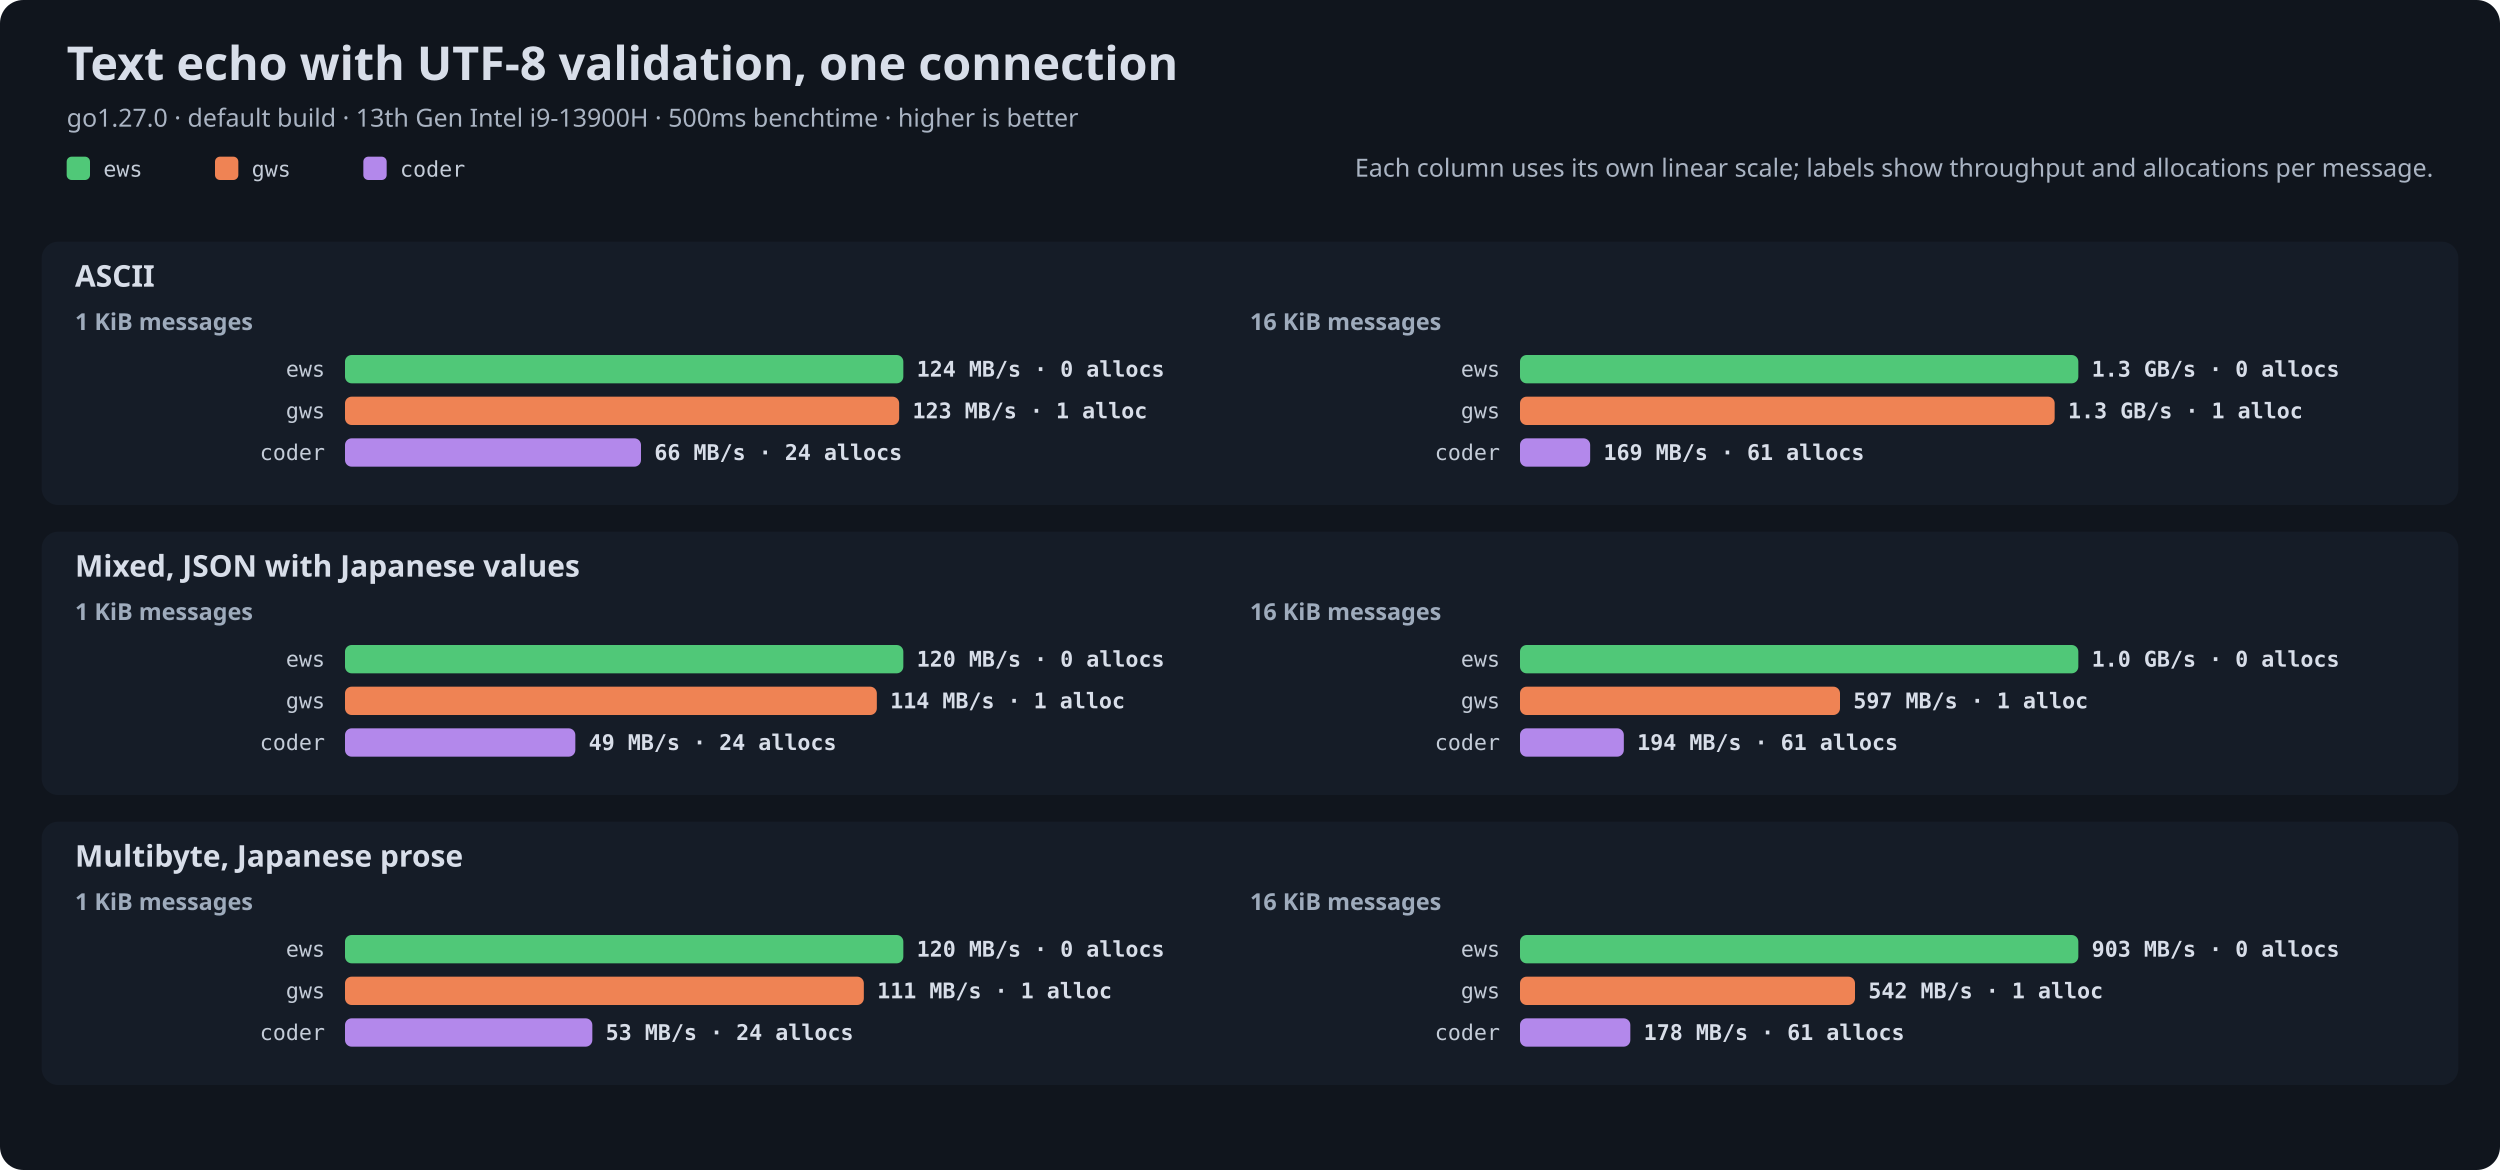
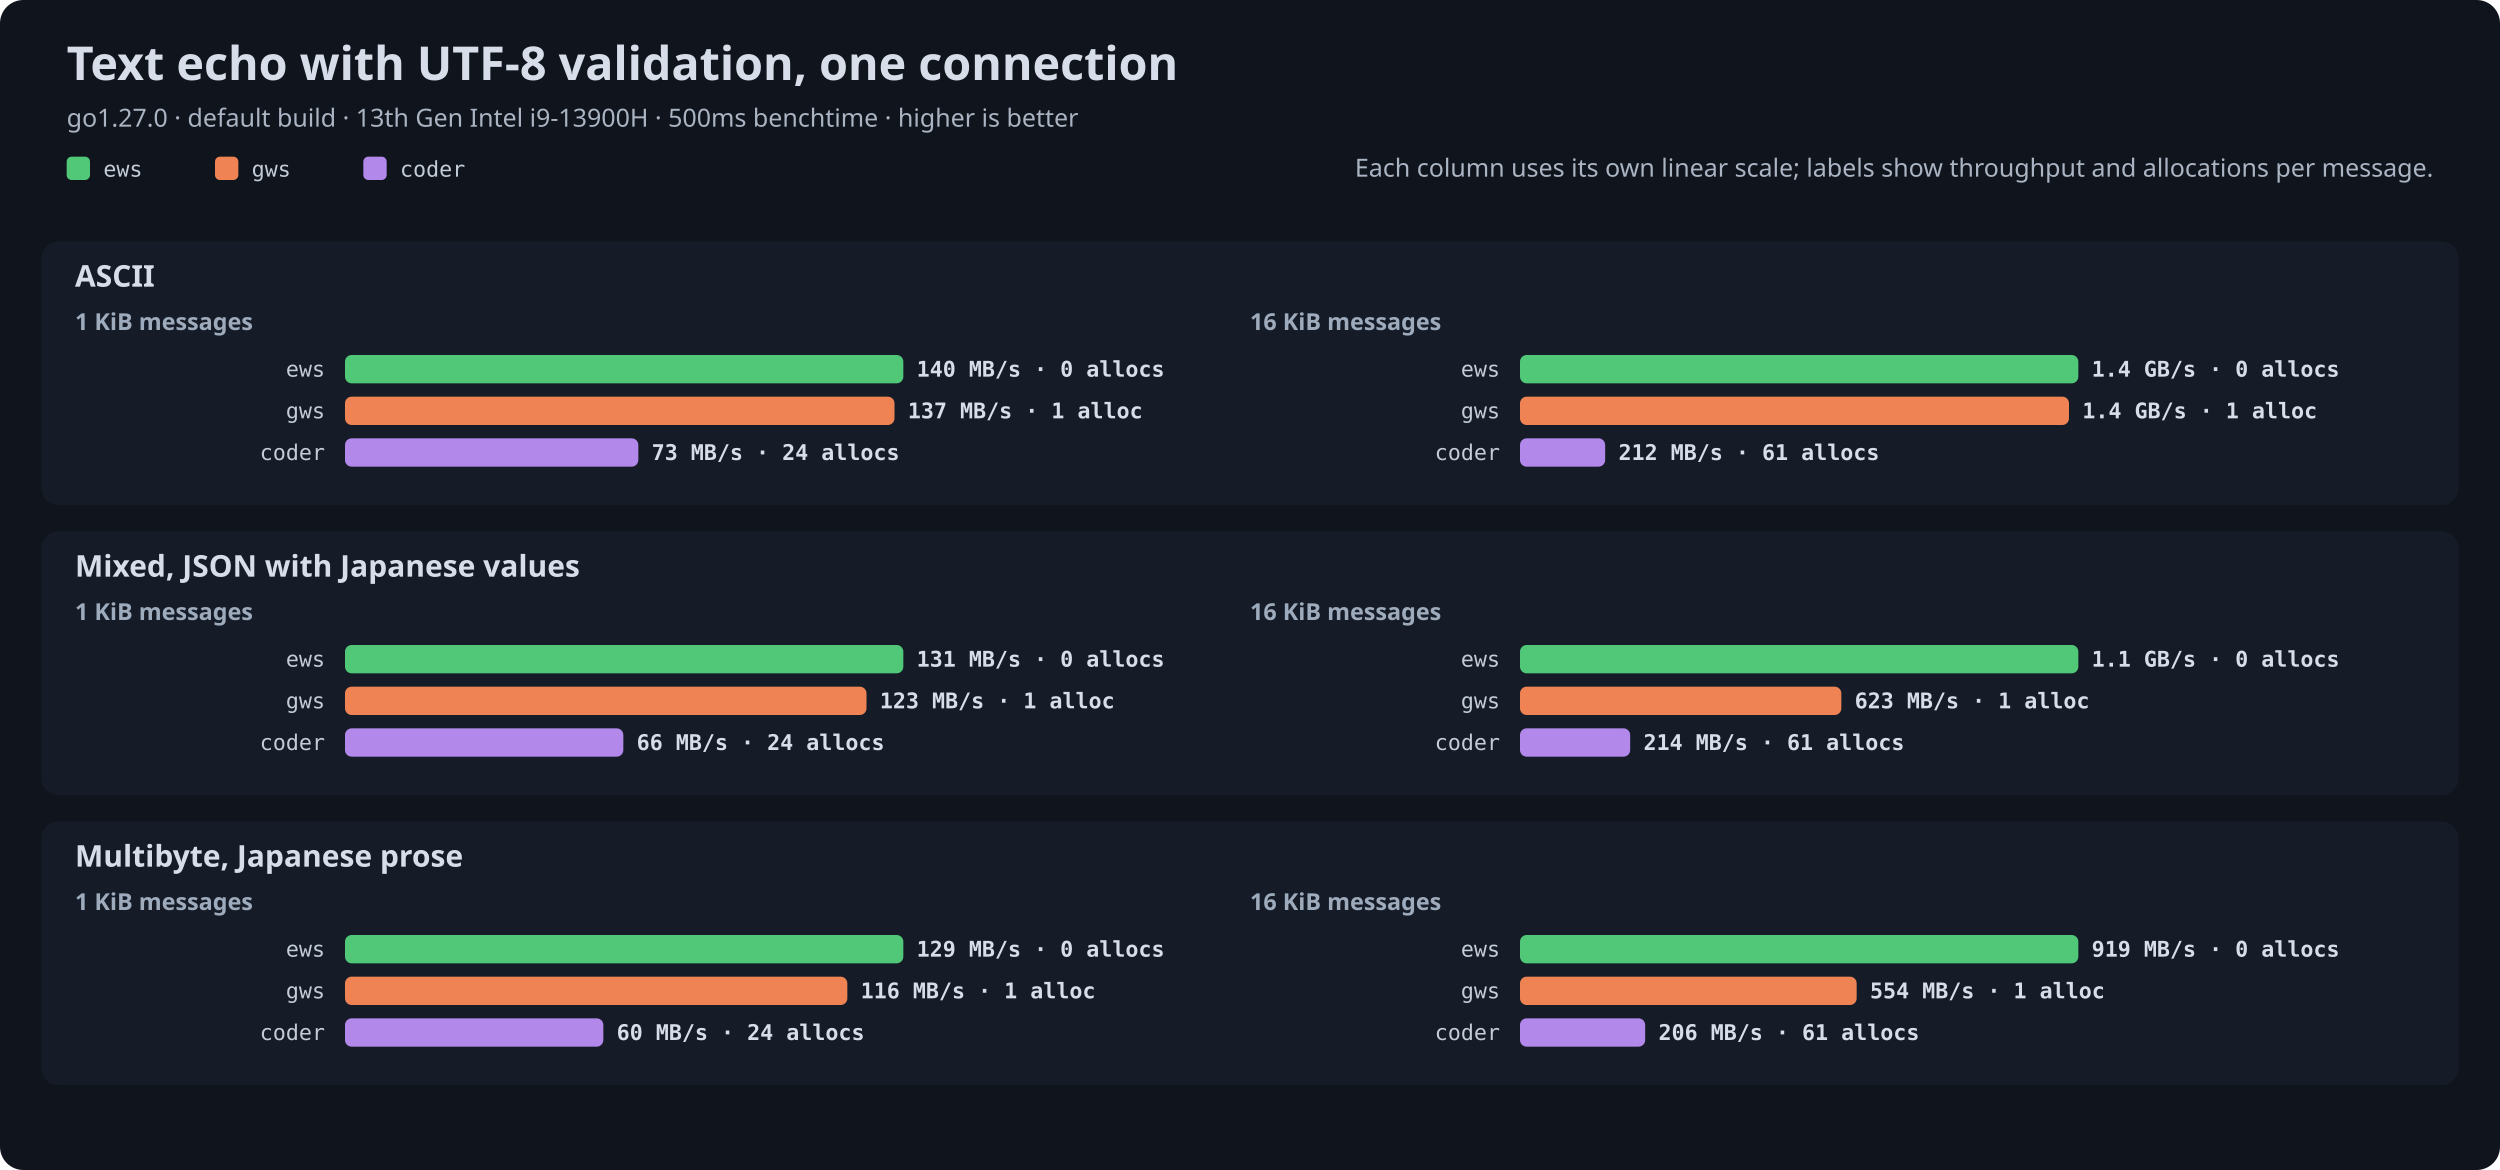
<svg xmlns="http://www.w3.org/2000/svg" width="1500" height="702" viewBox="0 0 1500 702" role="img" aria-labelledby="title desc">
  <style>text{font-family:ui-monospace,SFMono-Regular,Menlo,Consolas,monospace;fill:#d8dee9}.title{font-family:ui-sans-serif,system-ui,sans-serif;font-size:28px;font-weight:700}.subtitle{font-family:ui-sans-serif,system-ui,sans-serif;font-size:15px;fill:#aab4c3}.group{font-family:ui-sans-serif,system-ui,sans-serif;font-size:18px;font-weight:650}.contract{font-family:ui-sans-serif,system-ui,sans-serif;font-size:14px;font-weight:650;fill:#9eabbc}.series{font-size:13px;fill:#c4ccd8}.value{font-size:13px;font-weight:650}.panel{fill:#151c27}</style>
  <rect width="1500" height="702" rx="14" fill="#10151d" />
  <text class="title" x="40" y="48">Text echo with UTF-8 validation, one connection</text>
  <text class="subtitle" x="40" y="76">go1.27.0 · default build · 13th Gen Intel i9-13900H · 500ms benchtime · higher is better</text>
  <rect x="40" y="94" width="14" height="14" rx="3" fill="#50c878" />
  <text class="series" x="62" y="106">ews</text>
  <rect x="129" y="94" width="14" height="14" rx="3" fill="#ef8354" />
  <text class="series" x="151" y="106">gws</text>
  <rect x="218" y="94" width="14" height="14" rx="3" fill="#b388eb" />
  <text class="series" x="240" y="106">coder</text>
  <text class="subtitle" x="1460" y="106" text-anchor="end">Each column uses its own linear scale; labels show throughput and allocations per message.</text>
  <g transform="translate(0,145)">
    <rect class="panel" x="25" y="0" width="1450" height="158" rx="10" />
    <text class="group" x="45" y="27">ASCII</text>
    <text class="contract" x="45" y="53">1 KiB messages</text>
    <text class="series" x="195" y="81" text-anchor="end">ews</text>
    <rect x="207" y="68" width="335.0" height="17" rx="4" fill="#50c878" />
-     <text class="value" x="550.0" y="81">124 MB/s · 0 allocs</text>
+     <text class="value" x="550.0" y="81">140 MB/s · 0 allocs</text>
    <text class="series" x="195" y="106" text-anchor="end">gws</text>
-     <rect x="207" y="93" width="332.5" height="17" rx="4" fill="#ef8354" />
-     <text class="value" x="547.5" y="106">123 MB/s · 1 alloc</text>
+     <rect x="207" y="93" width="329.7" height="17" rx="4" fill="#ef8354" />
+     <text class="value" x="544.7" y="106">137 MB/s · 1 alloc</text>
    <text class="series" x="195" y="131" text-anchor="end">coder</text>
-     <rect x="207" y="118" width="177.6" height="17" rx="4" fill="#b388eb" />
-     <text class="value" x="392.6" y="131">66 MB/s · 24 allocs</text>
+     <rect x="207" y="118" width="176.0" height="17" rx="4" fill="#b388eb" />
+     <text class="value" x="391.0" y="131">73 MB/s · 24 allocs</text>
    <text class="contract" x="750" y="53">16 KiB messages</text>
    <text class="series" x="900" y="81" text-anchor="end">ews</text>
    <rect x="912" y="68" width="335.0" height="17" rx="4" fill="#50c878" />
-     <text class="value" x="1255.0" y="81">1.3 GB/s · 0 allocs</text>
+     <text class="value" x="1255.0" y="81">1.4 GB/s · 0 allocs</text>
    <text class="series" x="900" y="106" text-anchor="end">gws</text>
-     <rect x="912" y="93" width="320.8" height="17" rx="4" fill="#ef8354" />
-     <text class="value" x="1240.8" y="106">1.3 GB/s · 1 alloc</text>
+     <rect x="912" y="93" width="329.4" height="17" rx="4" fill="#ef8354" />
+     <text class="value" x="1249.4" y="106">1.4 GB/s · 1 alloc</text>
    <text class="series" x="900" y="131" text-anchor="end">coder</text>
-     <rect x="912" y="118" width="42.1" height="17" rx="4" fill="#b388eb" />
-     <text class="value" x="962.1" y="131">169 MB/s · 61 allocs</text>
+     <rect x="912" y="118" width="51.1" height="17" rx="4" fill="#b388eb" />
+     <text class="value" x="971.1" y="131">212 MB/s · 61 allocs</text>
  </g>
  <g transform="translate(0,319)">
    <rect class="panel" x="25" y="0" width="1450" height="158" rx="10" />
    <text class="group" x="45" y="27">Mixed, JSON with Japanese values</text>
    <text class="contract" x="45" y="53">1 KiB messages</text>
    <text class="series" x="195" y="81" text-anchor="end">ews</text>
    <rect x="207" y="68" width="335.0" height="17" rx="4" fill="#50c878" />
-     <text class="value" x="550.0" y="81">120 MB/s · 0 allocs</text>
+     <text class="value" x="550.0" y="81">131 MB/s · 0 allocs</text>
    <text class="series" x="195" y="106" text-anchor="end">gws</text>
-     <rect x="207" y="93" width="319.1" height="17" rx="4" fill="#ef8354" />
-     <text class="value" x="534.1" y="106">114 MB/s · 1 alloc</text>
+     <rect x="207" y="93" width="312.9" height="17" rx="4" fill="#ef8354" />
+     <text class="value" x="527.9" y="106">123 MB/s · 1 alloc</text>
    <text class="series" x="195" y="131" text-anchor="end">coder</text>
-     <rect x="207" y="118" width="138.2" height="17" rx="4" fill="#b388eb" />
-     <text class="value" x="353.2" y="131">49 MB/s · 24 allocs</text>
+     <rect x="207" y="118" width="167.0" height="17" rx="4" fill="#b388eb" />
+     <text class="value" x="382.0" y="131">66 MB/s · 24 allocs</text>
    <text class="contract" x="750" y="53">16 KiB messages</text>
    <text class="series" x="900" y="81" text-anchor="end">ews</text>
    <rect x="912" y="68" width="335.0" height="17" rx="4" fill="#50c878" />
-     <text class="value" x="1255.0" y="81">1.0 GB/s · 0 allocs</text>
+     <text class="value" x="1255.0" y="81">1.1 GB/s · 0 allocs</text>
    <text class="series" x="900" y="106" text-anchor="end">gws</text>
-     <rect x="912" y="93" width="192.0" height="17" rx="4" fill="#ef8354" />
-     <text class="value" x="1112.0" y="106">597 MB/s · 1 alloc</text>
+     <rect x="912" y="93" width="192.8" height="17" rx="4" fill="#ef8354" />
+     <text class="value" x="1112.8" y="106">623 MB/s · 1 alloc</text>
    <text class="series" x="900" y="131" text-anchor="end">coder</text>
-     <rect x="912" y="118" width="62.3" height="17" rx="4" fill="#b388eb" />
-     <text class="value" x="982.3" y="131">194 MB/s · 61 allocs</text>
+     <rect x="912" y="118" width="66.1" height="17" rx="4" fill="#b388eb" />
+     <text class="value" x="986.1" y="131">214 MB/s · 61 allocs</text>
  </g>
  <g transform="translate(0,493)">
    <rect class="panel" x="25" y="0" width="1450" height="158" rx="10" />
    <text class="group" x="45" y="27">Multibyte, Japanese prose</text>
    <text class="contract" x="45" y="53">1 KiB messages</text>
    <text class="series" x="195" y="81" text-anchor="end">ews</text>
    <rect x="207" y="68" width="335.0" height="17" rx="4" fill="#50c878" />
-     <text class="value" x="550.0" y="81">120 MB/s · 0 allocs</text>
+     <text class="value" x="550.0" y="81">129 MB/s · 0 allocs</text>
    <text class="series" x="195" y="106" text-anchor="end">gws</text>
-     <rect x="207" y="93" width="311.3" height="17" rx="4" fill="#ef8354" />
-     <text class="value" x="526.3" y="106">111 MB/s · 1 alloc</text>
+     <rect x="207" y="93" width="301.4" height="17" rx="4" fill="#ef8354" />
+     <text class="value" x="516.4" y="106">116 MB/s · 1 alloc</text>
    <text class="series" x="195" y="131" text-anchor="end">coder</text>
-     <rect x="207" y="118" width="148.4" height="17" rx="4" fill="#b388eb" />
-     <text class="value" x="363.4" y="131">53 MB/s · 24 allocs</text>
+     <rect x="207" y="118" width="155.0" height="17" rx="4" fill="#b388eb" />
+     <text class="value" x="370.0" y="131">60 MB/s · 24 allocs</text>
    <text class="contract" x="750" y="53">16 KiB messages</text>
    <text class="series" x="900" y="81" text-anchor="end">ews</text>
    <rect x="912" y="68" width="335.0" height="17" rx="4" fill="#50c878" />
-     <text class="value" x="1255.0" y="81">903 MB/s · 0 allocs</text>
+     <text class="value" x="1255.0" y="81">919 MB/s · 0 allocs</text>
    <text class="series" x="900" y="106" text-anchor="end">gws</text>
-     <rect x="912" y="93" width="201.0" height="17" rx="4" fill="#ef8354" />
-     <text class="value" x="1121.0" y="106">542 MB/s · 1 alloc</text>
+     <rect x="912" y="93" width="202.0" height="17" rx="4" fill="#ef8354" />
+     <text class="value" x="1122.0" y="106">554 MB/s · 1 alloc</text>
    <text class="series" x="900" y="131" text-anchor="end">coder</text>
-     <rect x="912" y="118" width="66.2" height="17" rx="4" fill="#b388eb" />
-     <text class="value" x="986.2" y="131">178 MB/s · 61 allocs</text>
+     <rect x="912" y="118" width="75.1" height="17" rx="4" fill="#b388eb" />
+     <text class="value" x="995.1" y="131">206 MB/s · 61 allocs</text>
  </g>
</svg>
